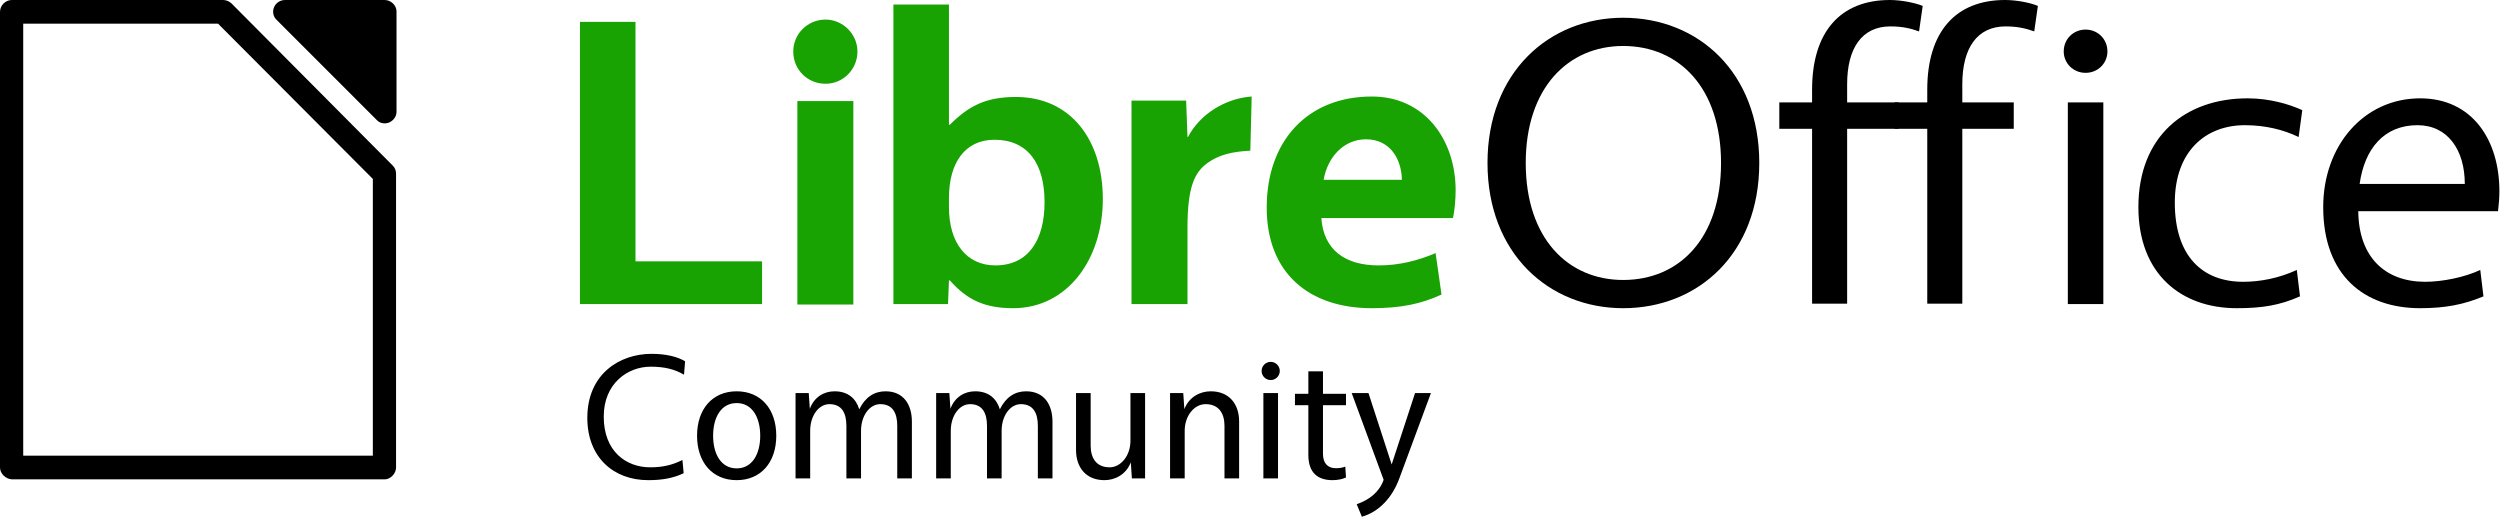
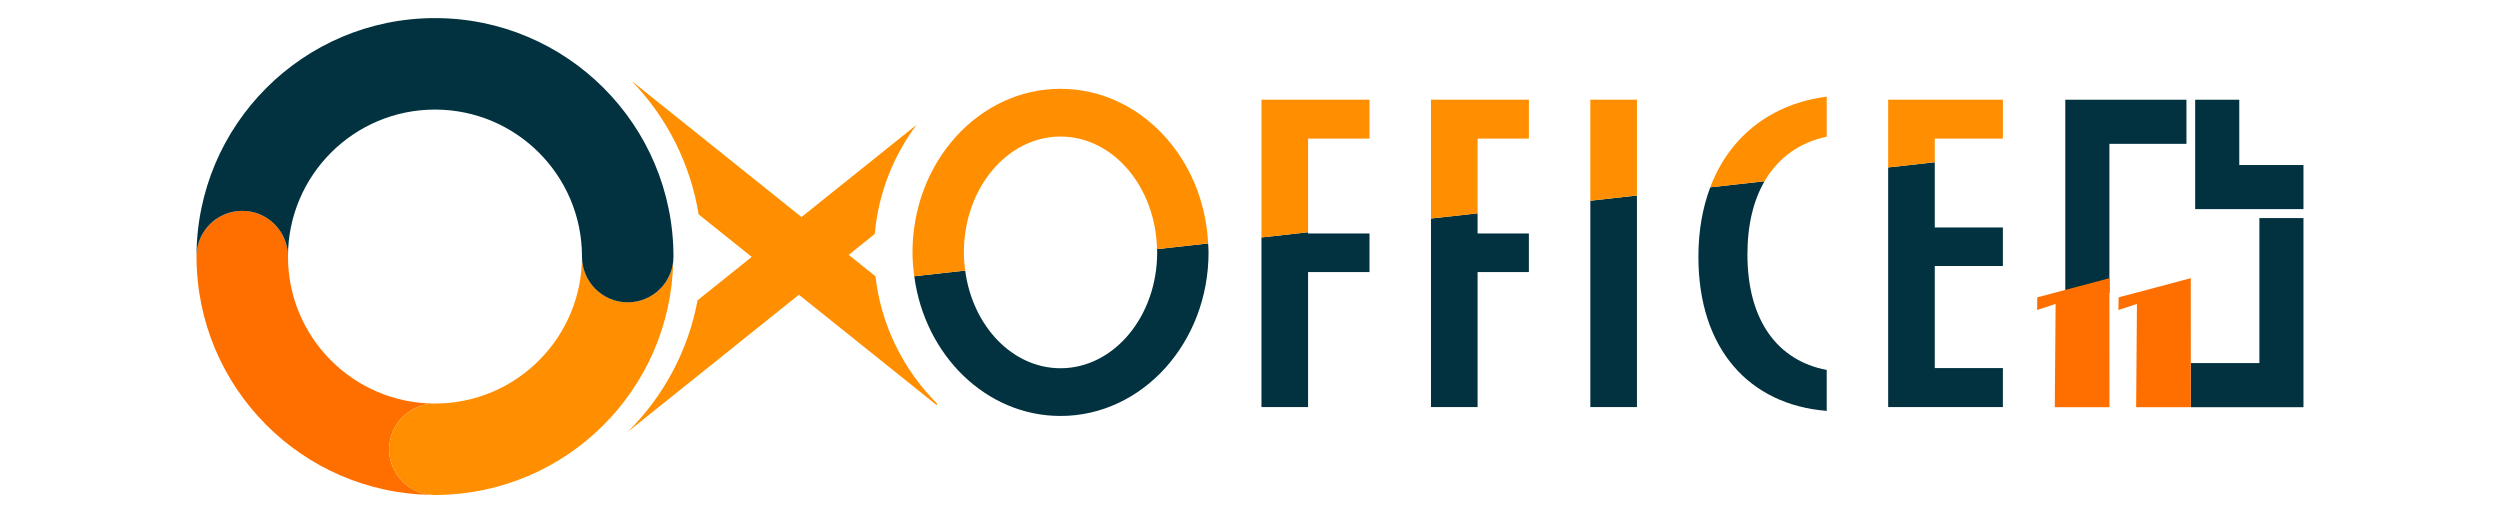
- <svg xmlns="http://www.w3.org/2000/svg" stroke-linejoin="round" stroke-width="28.222" fill-rule="evenodd" preserveAspectRatio="xMidYMid" viewBox="0 0 9144.293 1891.771" height="71.5" width="345.611" version="1.2">
-   <g class="SlideGroup">
-     <path fill="#18a303" d="M2121.35 79.926v1032.38h666.052V955.784h-462.906V79.926zm795.163 1034.045h204.811V369.66h-204.81zm103.238-807.587c63.275 0 116.56-51.619 116.56-118.224 0-63.275-53.285-116.559-116.56-116.559-66.605 0-118.224 53.284-118.224 116.559 0 66.605 51.62 118.224 118.224 118.224zm454.58 149.861h-3.33V16.651h-203.146v1095.655h199.816l3.33-86.587h3.33c63.274 71.601 128.214 101.573 231.452 101.573 198.151 0 328.031-178.169 328.031-399.63 0-214.802-116.559-372.99-318.04-372.99-108.233 0-171.508 31.638-241.443 101.573zm-3.33 268.086c0-128.215 58.28-213.137 166.513-213.137 121.554 0 183.164 86.587 183.164 228.123 0 139.871-59.944 231.453-179.833 231.453-104.903 0-169.843-81.59-169.843-213.137zm1107.311-371.324c-96.577 6.66-189.824 64.94-233.118 148.197h-1.66l-4.99-133.211h-199.815v744.313h204.81V830.9c0-148.196 26.643-201.48 73.266-234.783 41.628-29.972 89.917-41.628 156.522-44.958zm745.978 343.017c0-184.83-113.23-343.017-306.384-343.017-234.783 0-384.645 161.518-384.645 406.292 0 239.778 154.857 367.993 384.645 367.993 108.232 0 183.164-16.65 254.765-49.954l-21.647-151.527c-66.605 28.308-134.875 44.96-208.141 44.96-123.22 0-201.481-56.615-209.807-173.174H5314.3c6.66-26.643 9.99-69.936 9.99-101.573zM4996.258 509.53c88.253 0 129.88 71.601 131.545 148.197h-286.401c14.987-84.922 74.93-148.197 154.856-148.197z" />
-     <path d="M5937.056 64.94c-271.416 0-496.207 199.815-496.207 531.176 0 331.361 224.791 531.176 496.207 531.176 274.746 0 497.874-199.815 497.874-531.176 0-331.361-223.128-531.176-497.874-531.176zm0 103.238c204.811 0 358.004 153.192 358.004 427.938 0 276.411-153.193 427.938-358.004 427.938-201.48 0-356.338-151.527-356.338-427.938 0-274.746 154.857-427.938 356.338-427.938zm691.03 159.852v46.624h-119.89v96.577h119.89v639.41H6756.3v-639.41h188.159v-96.577h-188.16v-66.605c0-133.21 54.95-211.471 158.188-211.471 46.625 0 76.597 8.32 104.904 18.316l13.32-93.247C7004.405 9.991 6952.785 0 6912.82 0c-181.497 0-284.735 116.559-284.735 328.03z" />
-     <path d="M7049.363 328.03v46.624h-119.89v96.577h119.89v639.41h128.214v-639.41h188.16v-96.577h-188.16v-66.605c0-133.21 54.95-211.471 158.189-211.471 46.623 0 76.595 8.32 104.903 18.316l13.32-93.247C7427.349 9.991 7375.729 0 7334.1 0c-181.498 0-284.736 116.559-284.736 328.03zm514.157 784.276h129.88V374.654h-129.88zm64.94-845.885c44.959 0 79.927-34.968 79.927-78.261 0-44.959-34.968-79.927-79.927-79.927-44.958 0-79.925 34.968-79.925 79.927 0 43.293 34.967 78.261 79.925 78.261zm326.366 474.561c0-186.494 111.563-283.072 256.429-283.072 74.932 0 141.536 16.652 196.486 43.294l13.32-98.243c-46.622-21.647-119.888-43.293-199.815-43.293-228.123 0-399.631 138.205-399.631 397.965 0 243.11 154.857 369.66 359.668 369.66 91.583 0 156.522-9.99 231.453-43.294l-11.655-96.578c-64.941 29.973-133.212 43.294-196.485 43.294-148.197 0-249.77-93.248-249.77-289.733zm1182.241 31.638c3.33-26.642 4.99-49.954 4.99-73.266 0-188.16-99.908-339.686-289.732-339.686-204.811 0-354.672 171.508-354.672 397.965 0 249.77 149.86 369.66 354.672 369.66 91.582 0 159.852-13.322 231.452-43.294l-11.655-96.578c-56.615 26.642-138.206 43.294-201.481 43.294-146.531 0-243.11-89.917-244.774-258.095zm-294.728-314.71c111.563 0 173.173 91.582 173.173 214.802h-384.645c18.317-129.88 89.917-214.802 211.472-214.802zM1042.371.001c-16.652 0-33.303 9.99-39.964 26.642-6.66 14.986-3.33 33.302 8.33 44.958l366.329 366.328c11.656 13.322 29.972 16.652 46.623 9.99 14.986-6.66 26.642-21.646 26.642-38.298V41.628c0-21.647-19.982-41.628-43.293-41.628zm0 0zm-999.077 0C19.982.001 0 19.982 0 43.294v1666.794c0 21.646 19.982 41.628 43.294 43.293h1363.74c21.646 0 41.628-21.647 41.628-43.293V636.08c0-11.656-3.33-21.647-11.656-29.973L847.551 13.322C839.221 4.992 827.569.001 815.913.001zm41.628 86.586h712.675l566.143 567.809v1012.398H84.922zm0 0z" />
-     <g aria-label="Community" style="line-height:1.25" font-weight="400" font-size="652.639" font-family="Vegur" letter-spacing="0" word-spacing="0" stroke-width="746.707">
-       <path d="M2496.111 1682.534c-37.853 18.927-73.095 26.758-118.127 26.758-87.454 0-169.686-58.084-169.686-185.349 0-122.044 88.106-182.739 171.644-182.739 50.253 0 87.453 9.137 122.043 29.369l3.916-48.948c-27.41-16.969-70.485-27.41-122.696-27.41-116.17 0-234.95 73.095-234.95 234.296 0 143.581 95.285 227.771 222.55 227.771 48.295 0 90.717-6.526 129.875-25.452zM2694.513 1431.268c-88.76 0-144.886 65.264-144.886 162.507 0 97.244 56.127 162.507 144.886 162.507 88.759 0 144.886-65.263 144.886-162.507 0-97.243-56.127-162.507-144.886-162.507zm0 43.074c56.78 0 86.148 52.212 86.148 119.433 0 67.222-29.369 119.433-86.148 119.433-56.78 0-86.149-52.21-86.149-119.433 0-67.221 29.37-119.433 86.149-119.433zM2958.178 1437.795h-48.295v311.961h53.516v-174.255c0-54.168 30.674-97.243 70.485-97.243 45.685 0 62 33.285 62 79.622v191.876h53.517v-174.255c0-54.168 30.674-97.243 70.485-97.243 45.685 0 62 33.285 62 79.622v191.876h53.517v-207.54c0-62.652-30.674-110.948-96.59-110.948-40.464 0-73.749 20.885-95.938 65.917-11.748-39.158-41.117-65.917-90.064-65.917-38.506 0-74.401 20.232-90.717 63.959zM3472.456 1437.795h-48.295v311.961h53.516v-174.255c0-54.168 30.674-97.243 70.485-97.243 45.685 0 62.001 33.285 62.001 79.622v191.876h53.516v-174.255c0-54.168 30.674-97.243 70.485-97.243 45.685 0 62.001 33.285 62.001 79.622v191.876h53.517v-207.54c0-62.652-30.674-110.948-96.591-110.948-40.464 0-73.748 20.885-95.938 65.917-11.747-39.158-41.116-65.917-90.064-65.917-38.506 0-74.401 20.232-90.717 63.959zM4188.4 1437.795h-53.516v174.254c0 54.17-34.59 97.243-76.36 97.243-48.947 0-69.179-34.59-69.179-78.969v-192.528h-53.516v208.191c0 63.96 36.547 110.296 103.77 110.296 37.852 0 78.969-19.579 96.59-65.263l3.916 58.737h48.295zM4328.064 1437.795h-48.295v311.961h53.516v-174.255c0-54.168 34.59-97.243 76.359-97.243 48.948 0 69.18 34.59 69.18 78.97v192.528h53.516v-208.192c0-63.958-36.548-110.296-103.77-110.296-37.853 0-78.969 19.58-96.59 65.264zM4647.856 1323.583c-18.274 0-33.284 15.01-33.284 33.284s15.01 33.285 33.284 33.285 33.285-15.01 33.285-33.285c0-18.274-15.01-33.284-33.285-33.284zm-26.758 426.173h53.516v-311.961h-53.516zM4839.078 1440.405v-82.232h-53.516v82.232h-48.948v41.77h48.948v181.433c0 67.874 36.548 92.675 88.759 92.675 18.274 0 37.2-3.916 48.948-9.79l-2.61-39.811c-11.096 4.568-22.843 5.874-34.59 5.874-28.064 0-46.99-16.316-46.99-52.864v-177.518h84.19v-41.769zM5233.924 1437.795h-58.085l-85.495 261.055-84.844-261.055h-61.348l116.823 317.182c-15.664 44.38-50.906 72.443-98.549 89.412l18.927 45.684c62-17.62 110.948-69.18 137.054-140.317z" style="-inkscape-font-specification:'Vegur, Normal';font-variant-ligatures:normal;font-variant-caps:normal;font-variant-numeric:normal;font-variant-east-asian:normal" />
+ <svg xmlns="http://www.w3.org/2000/svg" width="259.5pt" height="53.25pt" viewBox="0 0 91.546 18.785" version="1.1" id="svg1" xml:space="preserve">
+   <defs id="defs1">
+     <linearGradient id="swatch6">
+       <stop style="stop-color:#7a858b;stop-opacity:1;" offset="0" id="stop6" />
+     </linearGradient>
+     <linearGradient id="linearGradient5052">
+       <stop style="stop-color:#965c10;stop-opacity:1;" offset="0" id="stop5054" />
+     </linearGradient>
+   </defs>
+   <g id="layer5" transform="translate(-4431.587,-3978.712)">
+     <g id="g10-7-8-8-4-0-8" transform="matrix(0.4521387,0,0,0.4521387,4439.968,-3876.597)">
+       <g id="g297-7-0-8-3-1-6-99-7" transform="translate(-1817.59,2185.024)">
+         <path d="m 1951.975,15202.207 v 19.409 h 9.291 v -3.158 h -5.516 v -8.266 h 5.516 v -3.125 h -5.516 v -5.282 z" style="display:inline;fill:#02323f;fill-opacity:1;stroke-width:3.1;stroke-linejoin:round;stroke-dasharray:18.601, 3.1" id="path217-4-7-0-2-3-0-9-5-9-2-8-8" />
+         <path d="m 1951.975,15202.207 3.775,-0.422 v -1.911 h 5.516 v -3.157 h -9.291 z" style="display:inline;fill:#ff8f00;stroke-width:3.1;stroke-linejoin:round;stroke-dasharray:18.601, 3.1" id="path216-87-5-4-9-2-6-0-9-1-3-13-4" />
+         <g id="g296-8-6-6-1-14-8-3-3-8" transform="matrix(1.010936,0,0,1.010936,-24.33304,-87.82457)">
+           <path d="m 1984.668,15128.684 v 11.618 h -5.494 v 3.532 h -4.038 v 0 H 1988.2 v -15.152 z" style="fill:#02323f;fill-rule:evenodd;stroke-width:0.439;stroke-linecap:square;paint-order:markers fill stroke" id="path294-7-9-6-3-0-6-3-3-5" />
+           <path d="m 1978.826,15122.738 v -3.534 h -9.706 v 15.464 h 3.534 v -11.93 z" style="fill:#02323f;fill-rule:evenodd;stroke-width:0.439;stroke-linecap:square;paint-order:markers fill stroke" id="path288-8-3-7-2-2-0-44-9-4" />
+           <path id="path88-6-3-8-5-7-78-7-9-7-0-4-0-9-4-4-6-8-8-2-4-9-3-1-6-2-5-4-3-7-7-5" style="color:#000000;fill:#02323f;fill-opacity:1;fill-rule:evenodd;stroke-width:0.439;stroke-linecap:square;-inkscape-stroke:none;paint-order:markers fill stroke" d="m 1988.2,15127.967 v -3.533 h -5.143 v -5.23 h -3.533 v 8.763 z" />
+           <path d="m 1972.654,15133.501 c -1.927,0.512 -3.853,1.024 -5.779,1.535 v 0 c 0,0.339 -0.01,0.676 -0.016,1.015 0.495,-0.163 0.989,-0.325 1.484,-0.488 -0.024,2.757 -0.049,5.514 -0.065,8.271 h 4.38 z" style="fill:#ff6f00;fill-rule:evenodd;stroke-width:0.109;paint-order:stroke fill markers" id="path292-9-1-2-6-4-9-0-5-3" />
+           <path d="m 1979.171,15133.501 c -1.927,0.512 -3.853,1.024 -5.779,1.535 v 0 c 0,0.339 -0.01,0.676 -0.016,1.015 0.494,-0.163 0.989,-0.325 1.484,-0.488 -0.024,2.757 -0.048,5.514 -0.065,8.271 h 4.381 z" style="fill:#ff6f00;fill-rule:evenodd;stroke-width:0.109;paint-order:stroke fill markers" id="path290-0-0-4-67-9-2-3-4-9" />
+         </g>
+         <path d="m 1937.566,15203.817 c -0.613,1.628 -0.96,3.5 -0.96,5.626 0,7.476 4.125,11.98 10.393,12.482 v -3.315 c -4.01,-0.766 -6.422,-4.042 -6.422,-9.362 0,-2.428 0.504,-4.402 1.387,-5.923 z" style="display:inline;fill:#02323f;fill-opacity:1;stroke-width:3.1;stroke-linejoin:round;stroke-dasharray:18.601, 3.1" id="path215-0-5-9-0-9-2-6-3-1-1-4-7" />
+         <path d="m 1937.566,15203.817 4.397,-0.492 c 1.137,-1.957 2.903,-3.161 5.035,-3.608 v -3.242 c -4.33,0.55 -7.826,3.077 -9.433,7.342 z" style="display:inline;fill:#ff8f00;stroke-width:3.1;stroke-linejoin:round;stroke-dasharray:18.601, 3.1" id="path214-4-9-2-6-0-9-9-3-8-20-8-0" />
+         <path d="m 1927.854,15204.902 v 16.713 h 3.775 v -17.135 z" style="display:inline;fill:#02323f;fill-opacity:1;stroke-width:3.1;stroke-linejoin:round;stroke-dasharray:18.601, 3.1" id="path211-6-4-3-4-7-5-9-4-8-95-6-4" />
+         <path d="m 1927.854,15204.902 3.775,-0.422 v -7.763 h -3.775 z" style="display:inline;fill:#ff8f00;stroke-width:3.1;stroke-linejoin:round;stroke-dasharray:18.601, 3.1" id="path210-2-8-6-2-6-4-10-4-9-2-8-9" />
+         <path d="m 1914.948,15206.344 v 15.272 h 3.775 v -10.936 h 4.154 v -3.125 h -4.154 v -1.633 z" style="display:inline;fill:#02323f;fill-opacity:1;stroke-width:3.1;stroke-linejoin:round;stroke-dasharray:18.601, 3.1" id="path209-0-1-9-3-0-4-1-1-8-0-25-8" />
+         <path d="m 1914.948,15206.344 3.775,-0.422 v -6.048 h 4.154 v -3.157 h -7.929 z" style="display:inline;fill:#ff8f00;stroke-width:3.1;stroke-linejoin:round;stroke-dasharray:18.601, 3.1" id="path208-3-0-6-2-6-2-4-7-8-9-51-2" />
+         <path d="m 1901.219,15207.878 v 13.738 h 3.775 v -10.936 h 4.976 v -3.125 h -4.976 v -0.1 z" style="display:inline;fill:#02323f;fill-opacity:1;stroke-width:3.1;stroke-linejoin:round;stroke-dasharray:18.601, 3.1" id="path207-3-3-0-3-5-9-4-1-8-50-5-0" />
+         <path d="m 1901.219,15207.878 3.775,-0.421 v -7.583 h 4.976 v -3.157 h -8.752 z" style="display:inline;fill:#ff8f00;stroke-width:3.1;stroke-linejoin:round;stroke-dasharray:18.601, 3.1" id="path206-6-6-0-0-3-3-2-6-7-9-04-0" />
+         <path d="m 1896.9,15208.36 -4.139,0.464 c 0,0.09 0.011,0.175 0.011,0.265 0,5.18 -3.504,9.381 -7.827,9.381 -3.904,0 -7.131,-3.431 -7.721,-7.911 l -4.125,0.461 c 0.848,6.398 5.821,11.315 11.847,11.315 6.621,0 11.988,-5.93 11.988,-13.246 0,-0.246 -0.021,-0.486 -0.033,-0.729 z" style="display:inline;fill:#02323f;fill-opacity:1;stroke-width:3.1;stroke-linejoin:round;stroke-dasharray:18.601, 3.1" id="path203-2-8-2-7-0-7-6-7-4-8-0-1" />
+         <path d="m 1884.945,15195.84 c -6.621,0 -11.988,5.932 -11.988,13.249 0,0.657 0.058,1.299 0.141,1.931 l 4.125,-0.461 c -0.063,-0.48 -0.105,-0.969 -0.105,-1.47 1e-4,-5.184 3.504,-9.383 7.827,-9.383 4.248,0 7.697,4.058 7.816,9.118 l 4.139,-0.464 c -0.344,-6.975 -5.556,-12.52 -11.955,-12.52 z" style="display:inline;fill:#ff8f00;stroke-width:3.1;stroke-linejoin:round;stroke-dasharray:18.601, 3.1" id="path200-2-8-5-8-2-8-7-8-3-3-1-5" />
+       </g>
+       <g id="g6-9-61-9-3-0-7-7-9-9-9-2-0-3-7-7-5-4-0-7-6-3-4-4-2-1-5-6" transform="matrix(0.6126664,0,0,0.6126664,556.7458,16542.683)">
+         <path d="m -855.469,1367.059 c 4.678,4.835 7.764,10.986 8.843,17.627 l 7.014,5.62 -7.154,5.732 c -1.235,6.614 -4.465,12.692 -9.257,17.416 l 22.652,-18.148 18.189,14.572 0.111,-0.139 c -4.582,-4.59 -7.46,-10.524 -8.18,-16.87 l -3.539,-2.835 3.446,-2.76 c 0.454,-5.198 2.358,-10.18 5.508,-14.412 l -15.194,12.172 z" style="display:inline;fill:#ff8f00;fill-opacity:1;stroke:none;stroke-width:3.83;stroke-linejoin:round;stroke-miterlimit:4;stroke-dasharray:22.979, 3.83;stroke-dashoffset:0;stroke-opacity:1" id="path18539-4-3-6-5-2-4-0-9-0-1-2-97-3-2-5-1-9-73-2-3-5-1-3-1-1-1-9-5-00-2-9-0-8-3-4-1-1-0-6-8-4-1-2-0-0-0-8-0-6-7-9" />
+       </g>
+       <g id="g4-8-7-4-7-7-2-2-6" transform="translate(105.0347,-490.1279)">
+         <path id="path16-4-5-2-7-9-3-9-0-2-2-1" style="fill:#ff6f00;fill-opacity:1;fill-rule:evenodd;stroke-width:0.43;stroke-linecap:round;stroke-linejoin:round;paint-order:stroke fill markers" d="m -103.951,17880.875 c -2.046,0 -3.704,1.658 -3.704,3.704 v 0 c 0.008,10.58 8.527,19.185 19.106,19.299 -1.959,-0.11 -3.495,-1.723 -3.509,-3.685 0.003,-2.038 1.647,-3.694 3.686,-3.711 -6.562,-0.02 -11.874,-5.342 -11.875,-11.904 -9e-5,-2.046 -1.658,-3.704 -3.704,-3.704 z" />
+         <path id="path13-4-3-4-4-2-7-38-8-04-3-3" style="fill:#ff8f00;fill-opacity:1;fill-rule:evenodd;stroke-width:0.43;stroke-linecap:round;stroke-linejoin:round;paint-order:stroke fill markers" d="m -76.435,17884.579 c -0.003,6.552 -5.3,11.871 -11.852,11.901 -0.018,0 -0.036,0 -0.054,0 -0.011,0 -0.021,0 -0.032,0 -2.038,0.02 -3.682,1.673 -3.686,3.711 0.014,1.962 1.55,3.575 3.509,3.685 0.069,0 0.139,0 0.208,0.01 0.045,0 0.09,0 0.135,0 v 0 c 10.472,-0.08 18.971,-8.493 19.161,-18.963 -0.18,1.902 -1.776,3.355 -3.686,3.356 -2.046,0 -3.705,-1.659 -3.704,-3.705 z m 7.39,0.349 c 0.012,-0.116 0.018,-0.232 0.018,-0.349 -0.005,0.116 -0.011,0.233 -0.018,0.349 z" />
+         <path id="path10-7-1-0-6-6-4-1-0-8" style="fill:#02323f;fill-opacity:1;fill-rule:evenodd;stroke-width:0.43;stroke-linecap:round;stroke-linejoin:round;paint-order:stroke fill markers" d="m -88.341,17865.264 c -10.667,0 -19.315,8.648 -19.315,19.315 9e-5,-2.046 1.658,-3.704 3.704,-3.704 2.046,0 3.704,1.658 3.704,3.704 1.4e-4,-6.576 5.331,-11.906 11.906,-11.906 6.576,0 11.906,5.33 11.906,11.906 -4.6e-4,2.046 1.658,3.705 3.704,3.705 2.046,0 3.705,-1.659 3.704,-3.705 2.3e-4,-10.667 -8.647,-19.315 -19.315,-19.315 z" />
+       </g>
    </g>
  </g>
</svg>
